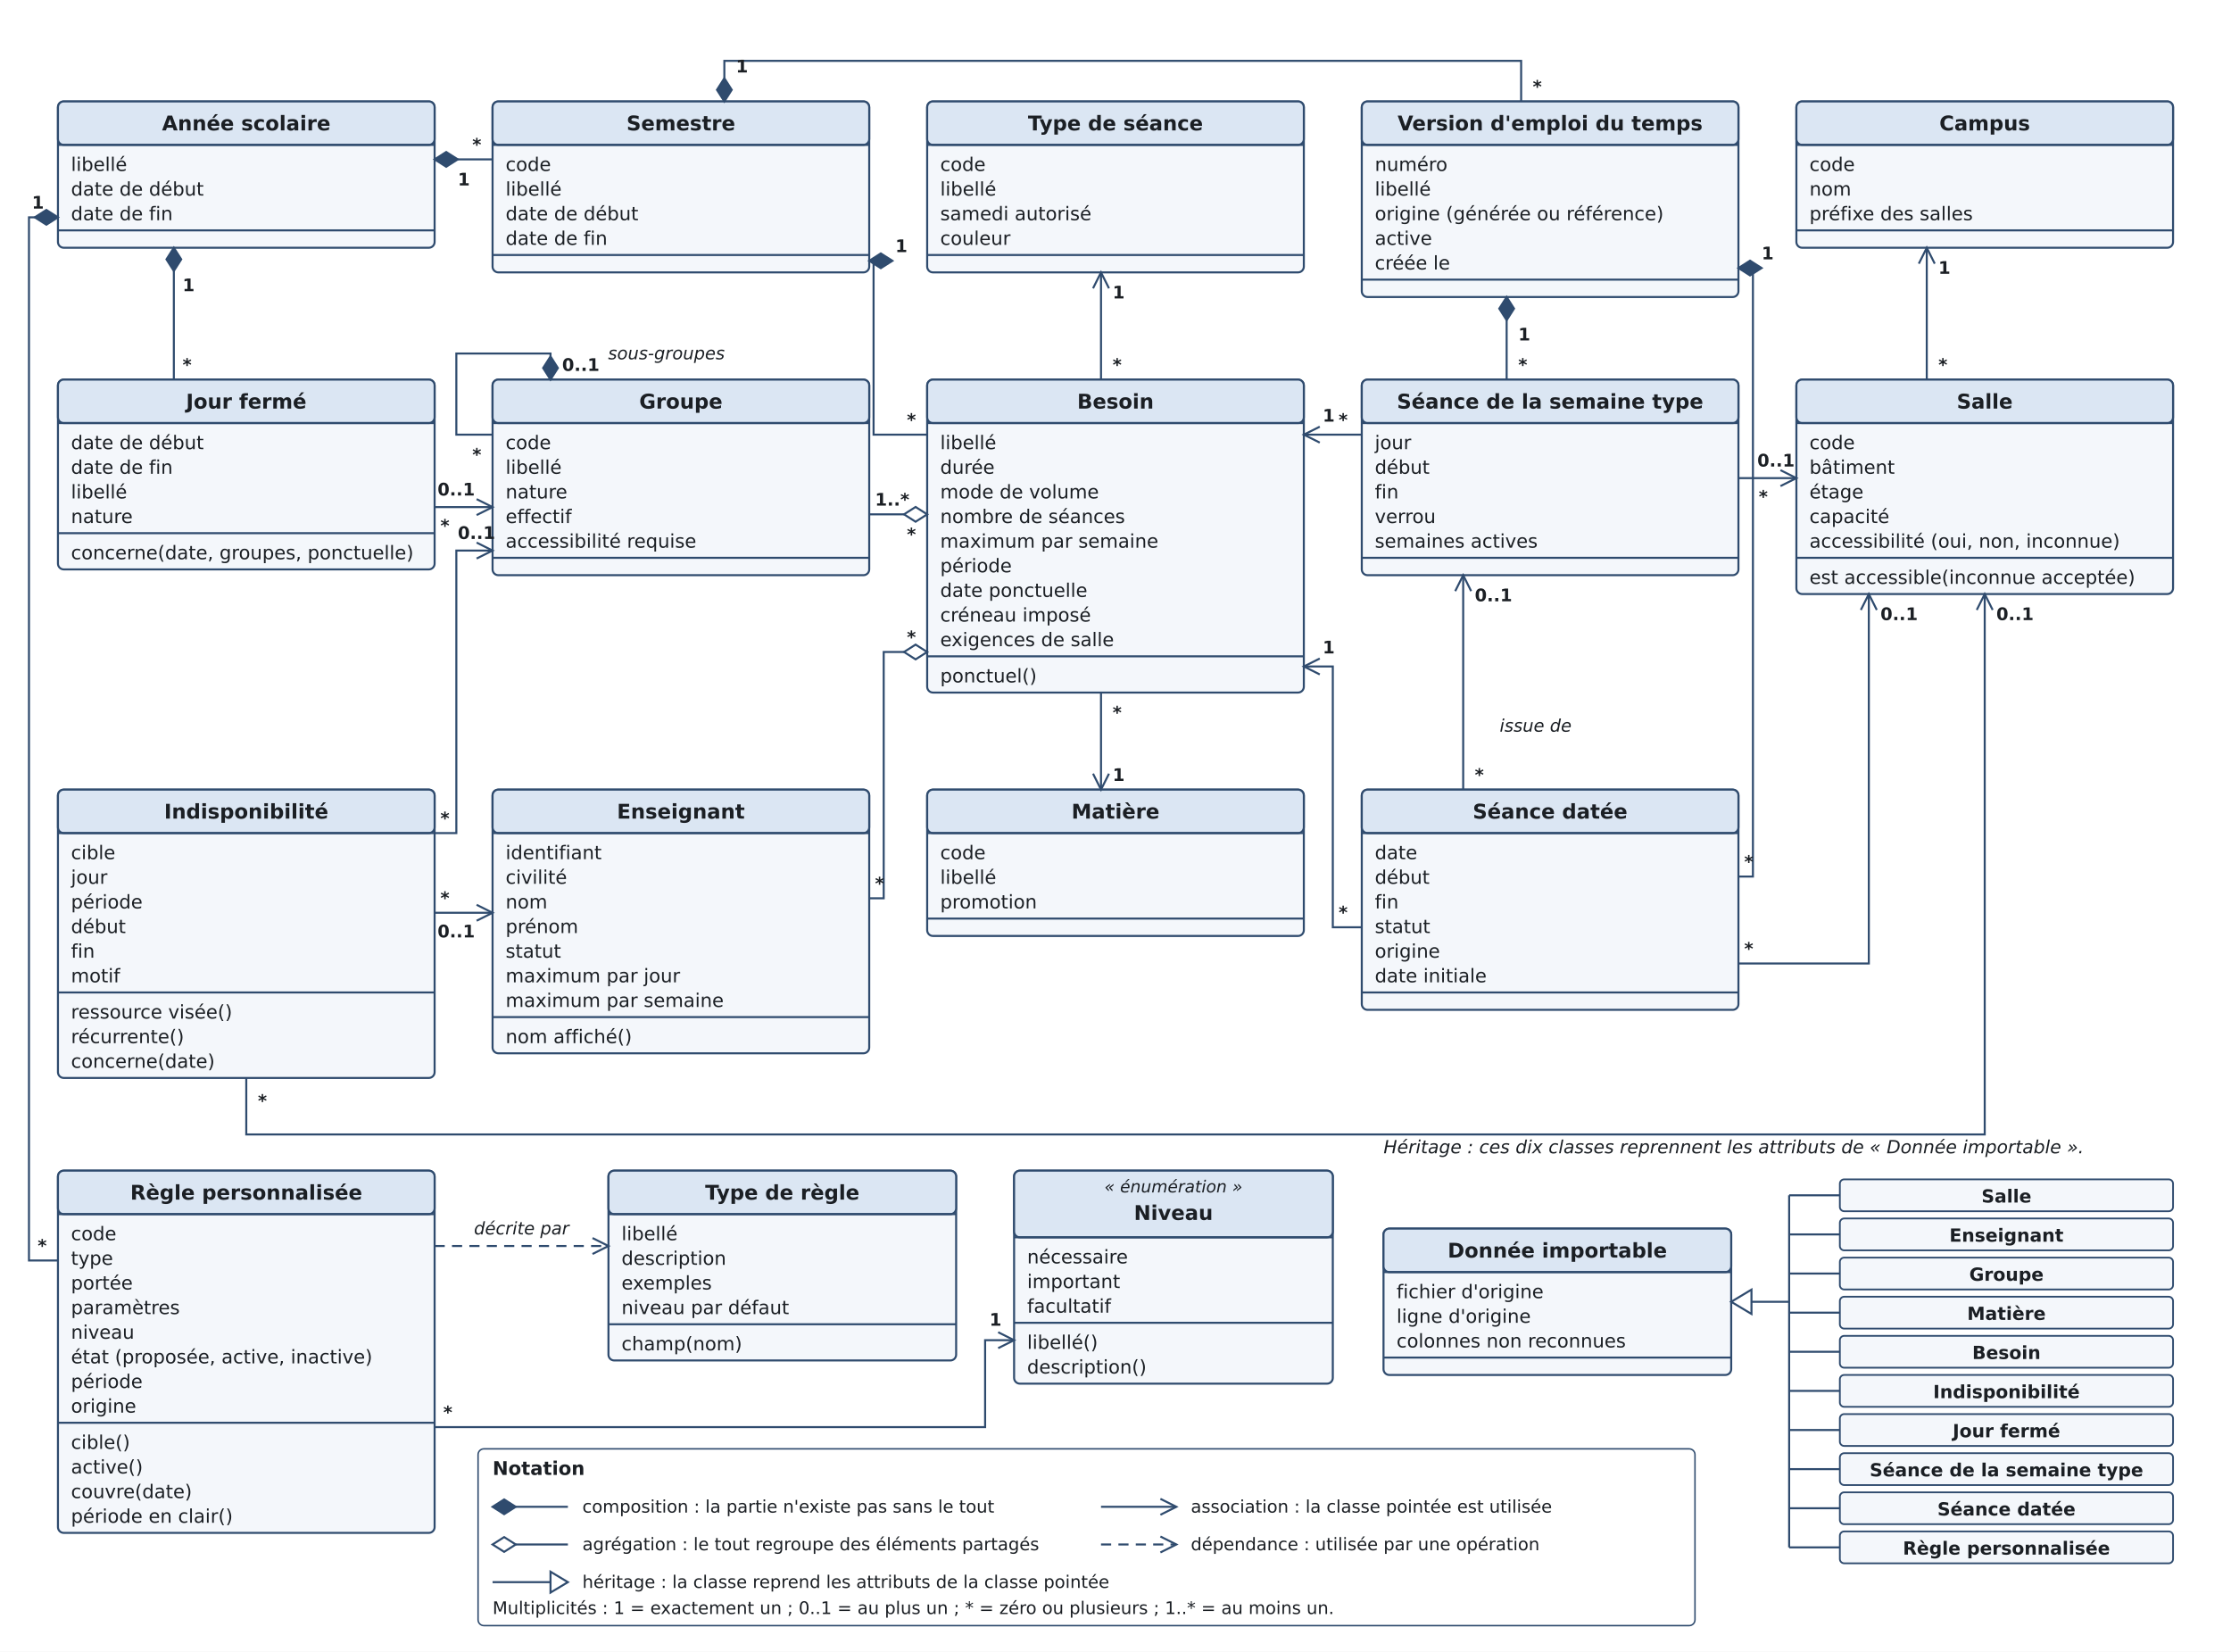
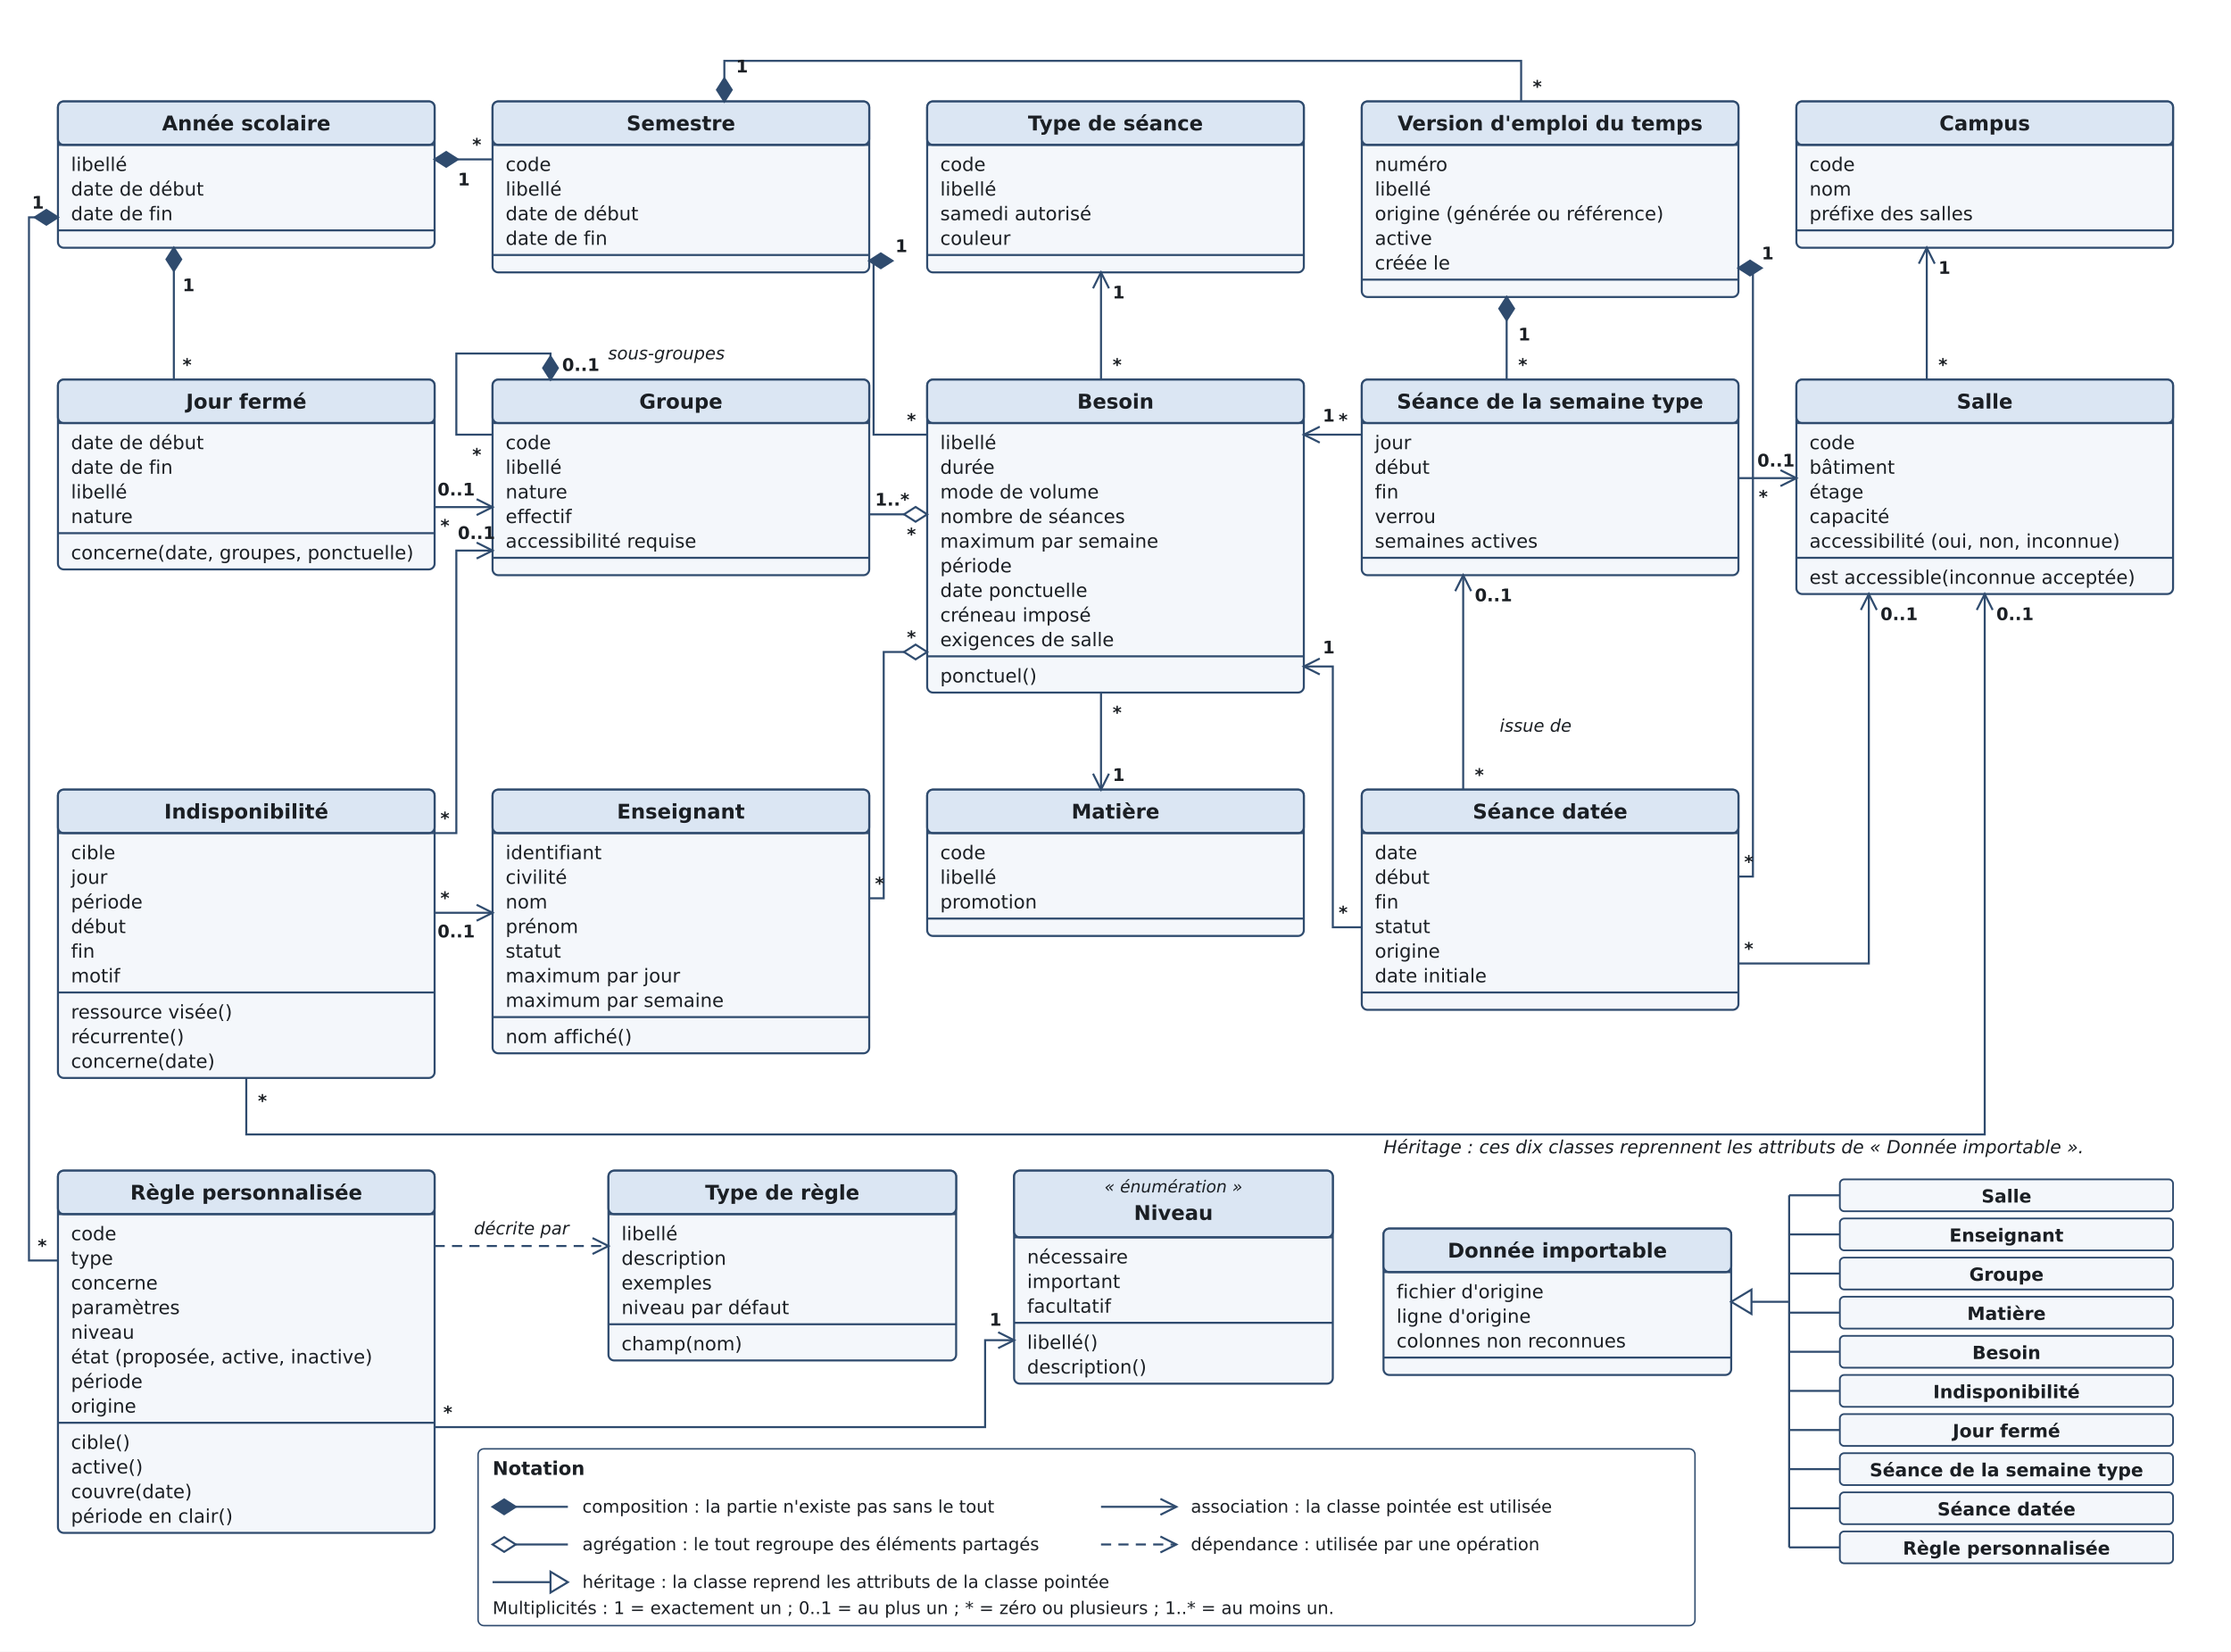
<svg xmlns="http://www.w3.org/2000/svg" width="1540" height="1140" viewBox="0 0 1540 1140" font-family="Segoe UI, DejaVu Sans, Helvetica, Arial, sans-serif">
  <rect x="0" y="0" width="1540" height="1140" fill="#ffffff" />
  <rect x="40" y="70" width="260" height="101" rx="4" fill="#f4f7fb" stroke="#2f4b6e" stroke-width="1.4" />
  <rect x="40" y="70" width="260" height="30" rx="4" fill="#dbe6f3" stroke="#2f4b6e" stroke-width="1.4" />
  <text x="170.0" y="90.0" font-size="14" text-anchor="middle" fill="#1b1f24" font-weight="700">Année scolaire</text>
  <polyline points="40.0,100.0 300.0,100.0" fill="none" stroke="#2f4b6e" stroke-width="1.4" />
  <text x="49.0" y="118.0" font-size="13" text-anchor="start" fill="#1b1f24">libellé</text>
  <text x="49.0" y="135.0" font-size="13" text-anchor="start" fill="#1b1f24">date de début</text>
  <text x="49.0" y="152.0" font-size="13" text-anchor="start" fill="#1b1f24">date de fin</text>
  <polyline points="40.0,159.0 300.0,159.0" fill="none" stroke="#2f4b6e" stroke-width="1.4" />
  <rect x="340" y="70" width="260" height="118" rx="4" fill="#f4f7fb" stroke="#2f4b6e" stroke-width="1.4" />
  <rect x="340" y="70" width="260" height="30" rx="4" fill="#dbe6f3" stroke="#2f4b6e" stroke-width="1.4" />
  <text x="470.0" y="90.0" font-size="14" text-anchor="middle" fill="#1b1f24" font-weight="700">Semestre</text>
  <polyline points="340.0,100.0 600.0,100.0" fill="none" stroke="#2f4b6e" stroke-width="1.4" />
  <text x="349.0" y="118.0" font-size="13" text-anchor="start" fill="#1b1f24">code</text>
  <text x="349.0" y="135.0" font-size="13" text-anchor="start" fill="#1b1f24">libellé</text>
  <text x="349.0" y="152.0" font-size="13" text-anchor="start" fill="#1b1f24">date de début</text>
  <text x="349.0" y="169.0" font-size="13" text-anchor="start" fill="#1b1f24">date de fin</text>
  <polyline points="340.0,176.0 600.0,176.0" fill="none" stroke="#2f4b6e" stroke-width="1.4" />
  <rect x="640" y="70" width="260" height="118" rx="4" fill="#f4f7fb" stroke="#2f4b6e" stroke-width="1.4" />
  <rect x="640" y="70" width="260" height="30" rx="4" fill="#dbe6f3" stroke="#2f4b6e" stroke-width="1.4" />
  <text x="770.0" y="90.0" font-size="14" text-anchor="middle" fill="#1b1f24" font-weight="700">Type de séance</text>
  <polyline points="640.0,100.0 900.0,100.0" fill="none" stroke="#2f4b6e" stroke-width="1.4" />
  <text x="649.0" y="118.0" font-size="13" text-anchor="start" fill="#1b1f24">code</text>
  <text x="649.0" y="135.0" font-size="13" text-anchor="start" fill="#1b1f24">libellé</text>
  <text x="649.0" y="152.0" font-size="13" text-anchor="start" fill="#1b1f24">samedi autorisé</text>
  <text x="649.0" y="169.0" font-size="13" text-anchor="start" fill="#1b1f24">couleur</text>
  <polyline points="640.0,176.0 900.0,176.0" fill="none" stroke="#2f4b6e" stroke-width="1.4" />
  <rect x="940" y="70" width="260" height="135" rx="4" fill="#f4f7fb" stroke="#2f4b6e" stroke-width="1.4" />
  <rect x="940" y="70" width="260" height="30" rx="4" fill="#dbe6f3" stroke="#2f4b6e" stroke-width="1.4" />
  <text x="1070.0" y="90.0" font-size="14" text-anchor="middle" fill="#1b1f24" font-weight="700">Version d'emploi du temps</text>
  <polyline points="940.0,100.0 1200.0,100.0" fill="none" stroke="#2f4b6e" stroke-width="1.4" />
  <text x="949.0" y="118.0" font-size="13" text-anchor="start" fill="#1b1f24">numéro</text>
  <text x="949.0" y="135.0" font-size="13" text-anchor="start" fill="#1b1f24">libellé</text>
  <text x="949.0" y="152.0" font-size="13" text-anchor="start" fill="#1b1f24">origine (générée ou référence)</text>
  <text x="949.0" y="169.0" font-size="13" text-anchor="start" fill="#1b1f24">active</text>
  <text x="949.0" y="186.0" font-size="13" text-anchor="start" fill="#1b1f24">créée le</text>
  <polyline points="940.0,193.0 1200.0,193.0" fill="none" stroke="#2f4b6e" stroke-width="1.4" />
  <rect x="1240" y="70" width="260" height="101" rx="4" fill="#f4f7fb" stroke="#2f4b6e" stroke-width="1.4" />
  <rect x="1240" y="70" width="260" height="30" rx="4" fill="#dbe6f3" stroke="#2f4b6e" stroke-width="1.4" />
  <text x="1370.0" y="90.0" font-size="14" text-anchor="middle" fill="#1b1f24" font-weight="700">Campus</text>
  <polyline points="1240.0,100.0 1500.0,100.0" fill="none" stroke="#2f4b6e" stroke-width="1.4" />
  <text x="1249.0" y="118.0" font-size="13" text-anchor="start" fill="#1b1f24">code</text>
  <text x="1249.0" y="135.0" font-size="13" text-anchor="start" fill="#1b1f24">nom</text>
  <text x="1249.0" y="152.0" font-size="13" text-anchor="start" fill="#1b1f24">préfixe des salles</text>
  <polyline points="1240.0,159.0 1500.0,159.0" fill="none" stroke="#2f4b6e" stroke-width="1.4" />
  <rect x="40" y="262" width="260" height="131" rx="4" fill="#f4f7fb" stroke="#2f4b6e" stroke-width="1.4" />
  <rect x="40" y="262" width="260" height="30" rx="4" fill="#dbe6f3" stroke="#2f4b6e" stroke-width="1.4" />
  <text x="170.0" y="282.0" font-size="14" text-anchor="middle" fill="#1b1f24" font-weight="700">Jour fermé</text>
  <polyline points="40.0,292.0 300.0,292.0" fill="none" stroke="#2f4b6e" stroke-width="1.4" />
  <text x="49.0" y="310.0" font-size="13" text-anchor="start" fill="#1b1f24">date de début</text>
  <text x="49.0" y="327.0" font-size="13" text-anchor="start" fill="#1b1f24">date de fin</text>
  <text x="49.0" y="344.0" font-size="13" text-anchor="start" fill="#1b1f24">libellé</text>
  <text x="49.0" y="361.0" font-size="13" text-anchor="start" fill="#1b1f24">nature</text>
  <polyline points="40.0,368.0 300.0,368.0" fill="none" stroke="#2f4b6e" stroke-width="1.4" />
  <text x="49.0" y="386.0" font-size="13" text-anchor="start" fill="#1b1f24">concerne(date, groupes, ponctuelle)</text>
  <rect x="340" y="262" width="260" height="135" rx="4" fill="#f4f7fb" stroke="#2f4b6e" stroke-width="1.4" />
  <rect x="340" y="262" width="260" height="30" rx="4" fill="#dbe6f3" stroke="#2f4b6e" stroke-width="1.4" />
  <text x="470.0" y="282.0" font-size="14" text-anchor="middle" fill="#1b1f24" font-weight="700">Groupe</text>
  <polyline points="340.0,292.0 600.0,292.0" fill="none" stroke="#2f4b6e" stroke-width="1.4" />
  <text x="349.0" y="310.0" font-size="13" text-anchor="start" fill="#1b1f24">code</text>
  <text x="349.0" y="327.0" font-size="13" text-anchor="start" fill="#1b1f24">libellé</text>
  <text x="349.0" y="344.0" font-size="13" text-anchor="start" fill="#1b1f24">nature</text>
  <text x="349.0" y="361.0" font-size="13" text-anchor="start" fill="#1b1f24">effectif</text>
  <text x="349.0" y="378.0" font-size="13" text-anchor="start" fill="#1b1f24">accessibilité requise</text>
  <polyline points="340.0,385.0 600.0,385.0" fill="none" stroke="#2f4b6e" stroke-width="1.4" />
  <rect x="640" y="262" width="260" height="216" rx="4" fill="#f4f7fb" stroke="#2f4b6e" stroke-width="1.4" />
  <rect x="640" y="262" width="260" height="30" rx="4" fill="#dbe6f3" stroke="#2f4b6e" stroke-width="1.4" />
  <text x="770.0" y="282.0" font-size="14" text-anchor="middle" fill="#1b1f24" font-weight="700">Besoin</text>
  <polyline points="640.0,292.0 900.0,292.0" fill="none" stroke="#2f4b6e" stroke-width="1.4" />
  <text x="649.0" y="310.0" font-size="13" text-anchor="start" fill="#1b1f24">libellé</text>
  <text x="649.0" y="327.0" font-size="13" text-anchor="start" fill="#1b1f24">durée</text>
  <text x="649.0" y="344.0" font-size="13" text-anchor="start" fill="#1b1f24">mode de volume</text>
  <text x="649.0" y="361.0" font-size="13" text-anchor="start" fill="#1b1f24">nombre de séances</text>
  <text x="649.0" y="378.0" font-size="13" text-anchor="start" fill="#1b1f24">maximum par semaine</text>
  <text x="649.0" y="395.0" font-size="13" text-anchor="start" fill="#1b1f24">période</text>
  <text x="649.0" y="412.0" font-size="13" text-anchor="start" fill="#1b1f24">date ponctuelle</text>
  <text x="649.0" y="429.0" font-size="13" text-anchor="start" fill="#1b1f24">créneau imposé</text>
  <text x="649.0" y="446.0" font-size="13" text-anchor="start" fill="#1b1f24">exigences de salle</text>
  <polyline points="640.0,453.0 900.0,453.0" fill="none" stroke="#2f4b6e" stroke-width="1.4" />
  <text x="649.0" y="471.0" font-size="13" text-anchor="start" fill="#1b1f24">ponctuel()</text>
  <rect x="940" y="262" width="260" height="135" rx="4" fill="#f4f7fb" stroke="#2f4b6e" stroke-width="1.4" />
  <rect x="940" y="262" width="260" height="30" rx="4" fill="#dbe6f3" stroke="#2f4b6e" stroke-width="1.4" />
  <text x="1070.0" y="282.0" font-size="14" text-anchor="middle" fill="#1b1f24" font-weight="700">Séance de la semaine type</text>
  <polyline points="940.0,292.0 1200.0,292.0" fill="none" stroke="#2f4b6e" stroke-width="1.4" />
  <text x="949.0" y="310.0" font-size="13" text-anchor="start" fill="#1b1f24">jour</text>
  <text x="949.0" y="327.0" font-size="13" text-anchor="start" fill="#1b1f24">début</text>
  <text x="949.0" y="344.0" font-size="13" text-anchor="start" fill="#1b1f24">fin</text>
  <text x="949.0" y="361.0" font-size="13" text-anchor="start" fill="#1b1f24">verrou</text>
  <text x="949.0" y="378.0" font-size="13" text-anchor="start" fill="#1b1f24">semaines actives</text>
  <polyline points="940.0,385.0 1200.0,385.0" fill="none" stroke="#2f4b6e" stroke-width="1.4" />
  <rect x="1240" y="262" width="260" height="148" rx="4" fill="#f4f7fb" stroke="#2f4b6e" stroke-width="1.4" />
  <rect x="1240" y="262" width="260" height="30" rx="4" fill="#dbe6f3" stroke="#2f4b6e" stroke-width="1.4" />
  <text x="1370.0" y="282.0" font-size="14" text-anchor="middle" fill="#1b1f24" font-weight="700">Salle</text>
  <polyline points="1240.0,292.0 1500.0,292.0" fill="none" stroke="#2f4b6e" stroke-width="1.4" />
  <text x="1249.0" y="310.0" font-size="13" text-anchor="start" fill="#1b1f24">code</text>
  <text x="1249.0" y="327.0" font-size="13" text-anchor="start" fill="#1b1f24">bâtiment</text>
  <text x="1249.0" y="344.0" font-size="13" text-anchor="start" fill="#1b1f24">étage</text>
  <text x="1249.0" y="361.0" font-size="13" text-anchor="start" fill="#1b1f24">capacité</text>
  <text x="1249.0" y="378.0" font-size="13" text-anchor="start" fill="#1b1f24">accessibilité (oui, non, inconnue)</text>
  <polyline points="1240.0,385.0 1500.0,385.0" fill="none" stroke="#2f4b6e" stroke-width="1.4" />
  <text x="1249.0" y="403.0" font-size="13" text-anchor="start" fill="#1b1f24">est accessible(inconnue acceptée)</text>
  <rect x="40" y="545" width="260" height="199" rx="4" fill="#f4f7fb" stroke="#2f4b6e" stroke-width="1.4" />
  <rect x="40" y="545" width="260" height="30" rx="4" fill="#dbe6f3" stroke="#2f4b6e" stroke-width="1.4" />
  <text x="170.0" y="565.0" font-size="14" text-anchor="middle" fill="#1b1f24" font-weight="700">Indisponibilité</text>
  <polyline points="40.0,575.0 300.0,575.0" fill="none" stroke="#2f4b6e" stroke-width="1.4" />
  <text x="49.0" y="593.0" font-size="13" text-anchor="start" fill="#1b1f24">cible</text>
  <text x="49.0" y="610.0" font-size="13" text-anchor="start" fill="#1b1f24">jour</text>
  <text x="49.0" y="627.0" font-size="13" text-anchor="start" fill="#1b1f24">période</text>
  <text x="49.0" y="644.0" font-size="13" text-anchor="start" fill="#1b1f24">début</text>
  <text x="49.0" y="661.0" font-size="13" text-anchor="start" fill="#1b1f24">fin</text>
  <text x="49.0" y="678.0" font-size="13" text-anchor="start" fill="#1b1f24">motif</text>
  <polyline points="40.0,685.0 300.0,685.0" fill="none" stroke="#2f4b6e" stroke-width="1.4" />
  <text x="49.0" y="703.0" font-size="13" text-anchor="start" fill="#1b1f24">ressource visée()</text>
  <text x="49.0" y="720.0" font-size="13" text-anchor="start" fill="#1b1f24">récurrente()</text>
  <text x="49.0" y="737.0" font-size="13" text-anchor="start" fill="#1b1f24">concerne(date)</text>
  <rect x="340" y="545" width="260" height="182" rx="4" fill="#f4f7fb" stroke="#2f4b6e" stroke-width="1.4" />
  <rect x="340" y="545" width="260" height="30" rx="4" fill="#dbe6f3" stroke="#2f4b6e" stroke-width="1.4" />
  <text x="470.0" y="565.0" font-size="14" text-anchor="middle" fill="#1b1f24" font-weight="700">Enseignant</text>
  <polyline points="340.0,575.0 600.0,575.0" fill="none" stroke="#2f4b6e" stroke-width="1.4" />
  <text x="349.0" y="593.0" font-size="13" text-anchor="start" fill="#1b1f24">identifiant</text>
  <text x="349.0" y="610.0" font-size="13" text-anchor="start" fill="#1b1f24">civilité</text>
  <text x="349.0" y="627.0" font-size="13" text-anchor="start" fill="#1b1f24">nom</text>
  <text x="349.0" y="644.0" font-size="13" text-anchor="start" fill="#1b1f24">prénom</text>
  <text x="349.0" y="661.0" font-size="13" text-anchor="start" fill="#1b1f24">statut</text>
  <text x="349.0" y="678.0" font-size="13" text-anchor="start" fill="#1b1f24">maximum par jour</text>
  <text x="349.0" y="695.0" font-size="13" text-anchor="start" fill="#1b1f24">maximum par semaine</text>
  <polyline points="340.0,702.0 600.0,702.0" fill="none" stroke="#2f4b6e" stroke-width="1.4" />
  <text x="349.0" y="720.0" font-size="13" text-anchor="start" fill="#1b1f24">nom affiché()</text>
  <rect x="640" y="545" width="260" height="101" rx="4" fill="#f4f7fb" stroke="#2f4b6e" stroke-width="1.4" />
  <rect x="640" y="545" width="260" height="30" rx="4" fill="#dbe6f3" stroke="#2f4b6e" stroke-width="1.4" />
  <text x="770.0" y="565.0" font-size="14" text-anchor="middle" fill="#1b1f24" font-weight="700">Matière</text>
  <polyline points="640.0,575.0 900.0,575.0" fill="none" stroke="#2f4b6e" stroke-width="1.4" />
  <text x="649.0" y="593.0" font-size="13" text-anchor="start" fill="#1b1f24">code</text>
  <text x="649.0" y="610.0" font-size="13" text-anchor="start" fill="#1b1f24">libellé</text>
  <text x="649.0" y="627.0" font-size="13" text-anchor="start" fill="#1b1f24">promotion</text>
  <polyline points="640.0,634.0 900.0,634.0" fill="none" stroke="#2f4b6e" stroke-width="1.4" />
  <rect x="940" y="545" width="260" height="152" rx="4" fill="#f4f7fb" stroke="#2f4b6e" stroke-width="1.4" />
  <rect x="940" y="545" width="260" height="30" rx="4" fill="#dbe6f3" stroke="#2f4b6e" stroke-width="1.4" />
  <text x="1070.0" y="565.0" font-size="14" text-anchor="middle" fill="#1b1f24" font-weight="700">Séance datée</text>
  <polyline points="940.0,575.0 1200.0,575.0" fill="none" stroke="#2f4b6e" stroke-width="1.4" />
  <text x="949.0" y="593.0" font-size="13" text-anchor="start" fill="#1b1f24">date</text>
  <text x="949.0" y="610.0" font-size="13" text-anchor="start" fill="#1b1f24">début</text>
  <text x="949.0" y="627.0" font-size="13" text-anchor="start" fill="#1b1f24">fin</text>
  <text x="949.0" y="644.0" font-size="13" text-anchor="start" fill="#1b1f24">statut</text>
  <text x="949.0" y="661.0" font-size="13" text-anchor="start" fill="#1b1f24">origine</text>
  <text x="949.0" y="678.0" font-size="13" text-anchor="start" fill="#1b1f24">date initiale</text>
  <polyline points="940.0,685.0 1200.0,685.0" fill="none" stroke="#2f4b6e" stroke-width="1.4" />
  <rect x="40" y="808" width="260" height="250" rx="4" fill="#f4f7fb" stroke="#2f4b6e" stroke-width="1.4" />
  <rect x="40" y="808" width="260" height="30" rx="4" fill="#dbe6f3" stroke="#2f4b6e" stroke-width="1.4" />
  <text x="170.0" y="828.0" font-size="14" text-anchor="middle" fill="#1b1f24" font-weight="700">Règle personnalisée</text>
  <polyline points="40.0,838.0 300.0,838.0" fill="none" stroke="#2f4b6e" stroke-width="1.4" />
  <text x="49.0" y="856.0" font-size="13" text-anchor="start" fill="#1b1f24">code</text>
  <text x="49.0" y="873.0" font-size="13" text-anchor="start" fill="#1b1f24">type</text>
-   <text x="49.0" y="890.0" font-size="13" text-anchor="start" fill="#1b1f24">portée</text>
+   <text x="49.0" y="890.0" font-size="13" text-anchor="start" fill="#1b1f24">concerne</text>
  <text x="49.0" y="907.0" font-size="13" text-anchor="start" fill="#1b1f24">paramètres</text>
  <text x="49.0" y="924.0" font-size="13" text-anchor="start" fill="#1b1f24">niveau</text>
  <text x="49.0" y="941.0" font-size="13" text-anchor="start" fill="#1b1f24">état (proposée, active, inactive)</text>
  <text x="49.0" y="958.0" font-size="13" text-anchor="start" fill="#1b1f24">période</text>
  <text x="49.0" y="975.0" font-size="13" text-anchor="start" fill="#1b1f24">origine</text>
  <polyline points="40.0,982.0 300.0,982.0" fill="none" stroke="#2f4b6e" stroke-width="1.4" />
  <text x="49.0" y="1000.0" font-size="13" text-anchor="start" fill="#1b1f24">cible()</text>
  <text x="49.0" y="1017.0" font-size="13" text-anchor="start" fill="#1b1f24">active()</text>
  <text x="49.0" y="1034.0" font-size="13" text-anchor="start" fill="#1b1f24">couvre(date)</text>
  <text x="49.0" y="1051.0" font-size="13" text-anchor="start" fill="#1b1f24">période en clair()</text>
  <rect x="420" y="808" width="240" height="131" rx="4" fill="#f4f7fb" stroke="#2f4b6e" stroke-width="1.4" />
  <rect x="420" y="808" width="240" height="30" rx="4" fill="#dbe6f3" stroke="#2f4b6e" stroke-width="1.4" />
  <text x="540.0" y="828.0" font-size="14" text-anchor="middle" fill="#1b1f24" font-weight="700">Type de règle</text>
  <polyline points="420.0,838.0 660.0,838.0" fill="none" stroke="#2f4b6e" stroke-width="1.4" />
  <text x="429.0" y="856.0" font-size="13" text-anchor="start" fill="#1b1f24">libellé</text>
  <text x="429.0" y="873.0" font-size="13" text-anchor="start" fill="#1b1f24">description</text>
  <text x="429.0" y="890.0" font-size="13" text-anchor="start" fill="#1b1f24">exemples</text>
  <text x="429.0" y="907.0" font-size="13" text-anchor="start" fill="#1b1f24">niveau par défaut</text>
  <polyline points="420.0,914.0 660.0,914.0" fill="none" stroke="#2f4b6e" stroke-width="1.4" />
  <text x="429.0" y="932.0" font-size="13" text-anchor="start" fill="#1b1f24">champ(nom)</text>
  <rect x="700" y="808" width="220" height="147" rx="4" fill="#f4f7fb" stroke="#2f4b6e" stroke-width="1.4" />
  <rect x="700" y="808" width="220" height="46" rx="4" fill="#dbe6f3" stroke="#2f4b6e" stroke-width="1.4" />
  <text x="810.0" y="823.0" font-size="11.5" text-anchor="middle" fill="#1b1f24" font-style="italic">« énumération »</text>
  <text x="810.0" y="842.0" font-size="14" text-anchor="middle" fill="#1b1f24" font-weight="700">Niveau</text>
  <polyline points="700.0,854.0 920.0,854.0" fill="none" stroke="#2f4b6e" stroke-width="1.4" />
  <text x="709.0" y="872.0" font-size="13" text-anchor="start" fill="#1b1f24">nécessaire</text>
  <text x="709.0" y="889.0" font-size="13" text-anchor="start" fill="#1b1f24">important</text>
  <text x="709.0" y="906.0" font-size="13" text-anchor="start" fill="#1b1f24">facultatif</text>
  <polyline points="700.0,913.0 920.0,913.0" fill="none" stroke="#2f4b6e" stroke-width="1.4" />
  <text x="709.0" y="931.0" font-size="13" text-anchor="start" fill="#1b1f24">libellé()</text>
  <text x="709.0" y="948.0" font-size="13" text-anchor="start" fill="#1b1f24">description()</text>
  <polygon points="300.0,110.0 308.0,115.1 316.0,110.0 308.0,104.9" fill="#2f4b6e" stroke="#2f4b6e" stroke-width="1.4" />
  <polyline points="316.0,110.0 340.0,110.0" fill="none" stroke="#2f4b6e" stroke-width="1.4" />
  <text x="316.0" y="128.0" font-size="12" text-anchor="start" fill="#1b1f24" font-weight="700">1</text>
  <text x="326.0" y="104.0" font-size="12" text-anchor="start" fill="#1b1f24" font-weight="700">*</text>
  <polygon points="120.0,171.0 114.9,179.0 120.0,187.0 125.1,179.0" fill="#2f4b6e" stroke="#2f4b6e" stroke-width="1.4" />
  <polyline points="120.0,187.0 120.0,262.0" fill="none" stroke="#2f4b6e" stroke-width="1.4" />
  <text x="126.0" y="201.0" font-size="12" text-anchor="start" fill="#1b1f24" font-weight="700">1</text>
  <text x="126.0" y="256.0" font-size="12" text-anchor="start" fill="#1b1f24" font-weight="700">*</text>
  <polygon points="40.0,150.0 32.0,144.9 24.0,150.0 32.0,155.1" fill="#2f4b6e" stroke="#2f4b6e" stroke-width="1.4" />
  <polyline points="24.0,150.0 20.0,150.0 20.0,870.0 40.0,870.0" fill="none" stroke="#2f4b6e" stroke-width="1.4" />
  <text x="22.0" y="144.0" font-size="12" text-anchor="start" fill="#1b1f24" font-weight="700">1</text>
  <text x="26.0" y="864.0" font-size="12" text-anchor="start" fill="#1b1f24" font-weight="700">*</text>
  <polygon points="600.0,180.0 608.0,185.1 616.0,180.0 608.0,174.9" fill="#2f4b6e" stroke="#2f4b6e" stroke-width="1.4" />
  <polyline points="616.0,180.0 603.0,180.0 603.0,300.0 640.0,300.0" fill="none" stroke="#2f4b6e" stroke-width="1.4" />
  <text x="618.0" y="174.0" font-size="12" text-anchor="start" fill="#1b1f24" font-weight="700">1</text>
  <text x="626.0" y="294.0" font-size="12" text-anchor="start" fill="#1b1f24" font-weight="700">*</text>
  <polygon points="500.0,70.0 505.1,62.0 500.0,54.0 494.9,62.0" fill="#2f4b6e" stroke="#2f4b6e" stroke-width="1.4" />
  <polyline points="500.0,54.0 500.0,42.0 1050.0,42.0 1050.0,70.0" fill="none" stroke="#2f4b6e" stroke-width="1.4" />
  <text x="508.0" y="50.0" font-size="12" text-anchor="start" fill="#1b1f24" font-weight="700">1</text>
  <text x="1058.0" y="64.0" font-size="12" text-anchor="start" fill="#1b1f24" font-weight="700">*</text>
  <polyline points="760.0,262.0 760.0,188.0" fill="none" stroke="#2f4b6e" stroke-width="1.4" />
  <polyline points="765.5,199.0 760.0,188.0 754.5,199.0" fill="none" stroke="#2f4b6e" stroke-width="1.4" />
  <text x="768.0" y="256.0" font-size="12" text-anchor="start" fill="#1b1f24" font-weight="700">*</text>
  <text x="768.0" y="206.0" font-size="12" text-anchor="start" fill="#1b1f24" font-weight="700">1</text>
  <polygon points="1040.0,205.0 1034.9,213.0 1040.0,221.0 1045.1,213.0" fill="#2f4b6e" stroke="#2f4b6e" stroke-width="1.4" />
  <polyline points="1040.0,221.0 1040.0,262.0" fill="none" stroke="#2f4b6e" stroke-width="1.4" />
  <text x="1048.0" y="235.0" font-size="12" text-anchor="start" fill="#1b1f24" font-weight="700">1</text>
  <text x="1048.0" y="256.0" font-size="12" text-anchor="start" fill="#1b1f24" font-weight="700">*</text>
  <polygon points="1200.0,185.0 1208.0,190.1 1216.0,185.0 1208.0,179.9" fill="#2f4b6e" stroke="#2f4b6e" stroke-width="1.4" />
  <polyline points="1216.0,185.0 1210.0,185.0 1210.0,605.0 1200.0,605.0" fill="none" stroke="#2f4b6e" stroke-width="1.4" />
  <text x="1216.0" y="179.0" font-size="12" text-anchor="start" fill="#1b1f24" font-weight="700">1</text>
  <text x="1204.0" y="599.0" font-size="12" text-anchor="start" fill="#1b1f24" font-weight="700">*</text>
  <polyline points="940.0,300.0 900.0,300.0" fill="none" stroke="#2f4b6e" stroke-width="1.4" />
  <polyline points="911.0,294.5 900.0,300.0 911.0,305.5" fill="none" stroke="#2f4b6e" stroke-width="1.4" />
  <text x="924.0" y="294.0" font-size="12" text-anchor="start" fill="#1b1f24" font-weight="700">*</text>
  <text x="913.0" y="291.0" font-size="12" text-anchor="start" fill="#1b1f24" font-weight="700">1</text>
  <polyline points="940.0,640.0 920.0,640.0 920.0,460.0 900.0,460.0" fill="none" stroke="#2f4b6e" stroke-width="1.4" />
  <polyline points="911.0,454.5 900.0,460.0 911.0,465.5" fill="none" stroke="#2f4b6e" stroke-width="1.4" />
  <text x="924.0" y="634.0" font-size="12" text-anchor="start" fill="#1b1f24" font-weight="700">*</text>
  <text x="913.0" y="451.0" font-size="12" text-anchor="start" fill="#1b1f24" font-weight="700">1</text>
  <polyline points="1010.0,545.0 1010.0,397.0" fill="none" stroke="#2f4b6e" stroke-width="1.4" />
  <polyline points="1015.5,408.0 1010.0,397.0 1004.5,408.0" fill="none" stroke="#2f4b6e" stroke-width="1.4" />
  <text x="1018.0" y="539.0" font-size="12" text-anchor="start" fill="#1b1f24" font-weight="700">*</text>
  <text x="1018.0" y="415.0" font-size="12" text-anchor="start" fill="#1b1f24" font-weight="700">0..1</text>
  <rect x="1030.6" y="494.0" width="58.8" height="16.0" fill="#ffffff" />
  <text x="1060.0" y="505.0" font-size="12" text-anchor="middle" fill="#1b1f24" font-style="italic">issue de</text>
  <polyline points="1200.0,330.0 1240.0,330.0" fill="none" stroke="#2f4b6e" stroke-width="1.4" />
  <polyline points="1229.0,335.5 1240.0,330.0 1229.0,324.5" fill="none" stroke="#2f4b6e" stroke-width="1.4" />
  <text x="1214.0" y="347.0" font-size="12" text-anchor="start" fill="#1b1f24" font-weight="700">*</text>
  <text x="1213.0" y="322.0" font-size="12" text-anchor="start" fill="#1b1f24" font-weight="700">0..1</text>
  <polyline points="1200.0,665.0 1290.0,665.0 1290.0,410.0" fill="none" stroke="#2f4b6e" stroke-width="1.4" />
  <polyline points="1295.5,421.0 1290.0,410.0 1284.5,421.0" fill="none" stroke="#2f4b6e" stroke-width="1.4" />
  <text x="1204.0" y="659.0" font-size="12" text-anchor="start" fill="#1b1f24" font-weight="700">*</text>
  <text x="1298.0" y="428.0" font-size="12" text-anchor="start" fill="#1b1f24" font-weight="700">0..1</text>
  <polyline points="1330.0,262.0 1330.0,171.0" fill="none" stroke="#2f4b6e" stroke-width="1.4" />
  <polyline points="1335.5,182.0 1330.0,171.0 1324.5,182.0" fill="none" stroke="#2f4b6e" stroke-width="1.4" />
  <text x="1338.0" y="256.0" font-size="12" text-anchor="start" fill="#1b1f24" font-weight="700">*</text>
  <text x="1338.0" y="189.0" font-size="12" text-anchor="start" fill="#1b1f24" font-weight="700">1</text>
  <polygon points="640.0,355.0 632.0,349.9 624.0,355.0 632.0,360.1" fill="#ffffff" stroke="#2f4b6e" stroke-width="1.4" />
  <polyline points="624.0,355.0 600.0,355.0" fill="none" stroke="#2f4b6e" stroke-width="1.4" />
  <text x="626.0" y="373.0" font-size="12" text-anchor="start" fill="#1b1f24" font-weight="700">*</text>
  <text x="604.0" y="349.0" font-size="12" text-anchor="start" fill="#1b1f24" font-weight="700">1..*</text>
  <polygon points="640.0,450.0 632.0,444.9 624.0,450.0 632.0,455.1" fill="#ffffff" stroke="#2f4b6e" stroke-width="1.4" />
  <polyline points="624.0,450.0 610.0,450.0 610.0,620.0 600.0,620.0" fill="none" stroke="#2f4b6e" stroke-width="1.4" />
  <text x="626.0" y="444.0" font-size="12" text-anchor="start" fill="#1b1f24" font-weight="700">*</text>
  <text x="604.0" y="614.0" font-size="12" text-anchor="start" fill="#1b1f24" font-weight="700">*</text>
  <polyline points="760.0,478.0 760.0,545.0" fill="none" stroke="#2f4b6e" stroke-width="1.4" />
  <polyline points="754.5,534.0 760.0,545.0 765.5,534.0" fill="none" stroke="#2f4b6e" stroke-width="1.4" />
  <text x="768.0" y="496.0" font-size="12" text-anchor="start" fill="#1b1f24" font-weight="700">*</text>
  <text x="768.0" y="539.0" font-size="12" text-anchor="start" fill="#1b1f24" font-weight="700">1</text>
  <polygon points="380.0,262.0 385.1,254.0 380.0,246.0 374.9,254.0" fill="#2f4b6e" stroke="#2f4b6e" stroke-width="1.4" />
  <polyline points="380.0,246.0 380.0,244.0 315.0,244.0 315.0,300.0 340.0,300.0" fill="none" stroke="#2f4b6e" stroke-width="1.4" />
  <text x="388.0" y="256.0" font-size="12" text-anchor="start" fill="#1b1f24" font-weight="700">0..1</text>
  <text x="326.0" y="318.0" font-size="12" text-anchor="start" fill="#1b1f24" font-weight="700">*</text>
  <rect x="417.4" y="237.0" width="85.2" height="16.0" fill="#ffffff" />
  <text x="460.0" y="248.0" font-size="12" text-anchor="middle" fill="#1b1f24" font-style="italic">sous-groupes</text>
  <polyline points="300.0,350.0 340.0,350.0" fill="none" stroke="#2f4b6e" stroke-width="1.4" />
  <polyline points="329.0,355.5 340.0,350.0 329.0,344.5" fill="none" stroke="#2f4b6e" stroke-width="1.4" />
  <text x="304.0" y="367.0" font-size="12" text-anchor="start" fill="#1b1f24" font-weight="700">*</text>
  <text x="302.0" y="342.0" font-size="12" text-anchor="start" fill="#1b1f24" font-weight="700">0..1</text>
  <polyline points="300.0,630.0 340.0,630.0" fill="none" stroke="#2f4b6e" stroke-width="1.4" />
  <polyline points="329.0,635.5 340.0,630.0 329.0,624.5" fill="none" stroke="#2f4b6e" stroke-width="1.4" />
  <text x="304.0" y="624.0" font-size="12" text-anchor="start" fill="#1b1f24" font-weight="700">*</text>
  <text x="302.0" y="647.0" font-size="12" text-anchor="start" fill="#1b1f24" font-weight="700">0..1</text>
  <polyline points="300.0,575.0 315.0,575.0 315.0,380.0 340.0,380.0" fill="none" stroke="#2f4b6e" stroke-width="1.4" />
  <polyline points="329.0,385.5 340.0,380.0 329.0,374.5" fill="none" stroke="#2f4b6e" stroke-width="1.4" />
  <text x="304.0" y="569.0" font-size="12" text-anchor="start" fill="#1b1f24" font-weight="700">*</text>
  <text x="316.0" y="372.0" font-size="12" text-anchor="start" fill="#1b1f24" font-weight="700">0..1</text>
  <polyline points="170.0,744.0 170.0,783.0 1370.0,783.0 1370.0,410.0" fill="none" stroke="#2f4b6e" stroke-width="1.4" />
  <polyline points="1375.5,421.0 1370.0,410.0 1364.5,421.0" fill="none" stroke="#2f4b6e" stroke-width="1.4" />
  <text x="178.0" y="764.0" font-size="12" text-anchor="start" fill="#1b1f24" font-weight="700">*</text>
  <text x="1378.0" y="428.0" font-size="12" text-anchor="start" fill="#1b1f24" font-weight="700">0..1</text>
  <polyline points="300.0,985.0 680.0,985.0 680.0,925.0 700.0,925.0" fill="none" stroke="#2f4b6e" stroke-width="1.4" />
  <polyline points="689.0,930.5 700.0,925.0 689.0,919.5" fill="none" stroke="#2f4b6e" stroke-width="1.4" />
  <text x="306.0" y="979.0" font-size="12" text-anchor="start" fill="#1b1f24" font-weight="700">*</text>
  <text x="683.0" y="915.0" font-size="12" text-anchor="start" fill="#1b1f24" font-weight="700">1</text>
  <polyline points="300.0,860.0 420.0,860.0" fill="none" stroke="#2f4b6e" stroke-width="1.4" stroke-dasharray="7,5" />
  <polyline points="409.0,865.5 420.0,860.0 409.0,854.5" fill="none" stroke="#2f4b6e" stroke-width="1.4" />
  <rect x="320.7" y="841.0" width="78.6" height="16.0" fill="#ffffff" />
  <text x="360.0" y="852.0" font-size="12" text-anchor="middle" fill="#1b1f24" font-style="italic">décrite par</text>
  <text x="955.0" y="796.0" font-size="12.5" text-anchor="start" fill="#1b1f24" font-style="italic">Héritage : ces dix classes reprennent les attributs de « Donnée importable ».</text>
  <rect x="955" y="848" width="240" height="101" rx="4" fill="#f4f7fb" stroke="#2f4b6e" stroke-width="1.4" />
  <rect x="955" y="848" width="240" height="30" rx="4" fill="#dbe6f3" stroke="#2f4b6e" stroke-width="1.4" />
  <text x="1075.0" y="868.0" font-size="14" text-anchor="middle" fill="#1b1f24" font-weight="700">Donnée importable</text>
  <polyline points="955.0,878.0 1195.0,878.0" fill="none" stroke="#2f4b6e" stroke-width="1.4" />
  <text x="964.0" y="896.0" font-size="13" text-anchor="start" fill="#1b1f24">fichier d'origine</text>
  <text x="964.0" y="913.0" font-size="13" text-anchor="start" fill="#1b1f24">ligne d'origine</text>
  <text x="964.0" y="930.0" font-size="13" text-anchor="start" fill="#1b1f24">colonnes non reconnues</text>
  <polyline points="955.0,937.0 1195.0,937.0" fill="none" stroke="#2f4b6e" stroke-width="1.4" />
  <polygon points="1195.0,898.5 1209.0,890.1 1209.0,906.9" fill="#ffffff" stroke="#2f4b6e" stroke-width="1.4" />
  <polyline points="1209.0,898.5 1235.0,898.5" fill="none" stroke="#2f4b6e" stroke-width="1.4" />
  <rect x="1270" y="814" width="230" height="22" rx="3" fill="#f4f7fb" stroke="#2f4b6e" stroke-width="1.2" />
  <text x="1385.0" y="830.0" font-size="12.5" text-anchor="middle" fill="#1b1f24" font-weight="700">Salle</text>
  <polyline points="1235.0,825.0 1270.0,825.0" fill="none" stroke="#2f4b6e" stroke-width="1.4" />
  <rect x="1270" y="841" width="230" height="22" rx="3" fill="#f4f7fb" stroke="#2f4b6e" stroke-width="1.2" />
  <text x="1385.0" y="857.0" font-size="12.5" text-anchor="middle" fill="#1b1f24" font-weight="700">Enseignant</text>
  <polyline points="1235.0,852.0 1270.0,852.0" fill="none" stroke="#2f4b6e" stroke-width="1.4" />
  <rect x="1270" y="868" width="230" height="22" rx="3" fill="#f4f7fb" stroke="#2f4b6e" stroke-width="1.2" />
  <text x="1385.0" y="884.0" font-size="12.5" text-anchor="middle" fill="#1b1f24" font-weight="700">Groupe</text>
  <polyline points="1235.0,879.0 1270.0,879.0" fill="none" stroke="#2f4b6e" stroke-width="1.4" />
  <rect x="1270" y="895" width="230" height="22" rx="3" fill="#f4f7fb" stroke="#2f4b6e" stroke-width="1.2" />
  <text x="1385.0" y="911.0" font-size="12.5" text-anchor="middle" fill="#1b1f24" font-weight="700">Matière</text>
  <polyline points="1235.0,906.0 1270.0,906.0" fill="none" stroke="#2f4b6e" stroke-width="1.4" />
  <rect x="1270" y="922" width="230" height="22" rx="3" fill="#f4f7fb" stroke="#2f4b6e" stroke-width="1.2" />
  <text x="1385.0" y="938.0" font-size="12.5" text-anchor="middle" fill="#1b1f24" font-weight="700">Besoin</text>
  <polyline points="1235.0,933.0 1270.0,933.0" fill="none" stroke="#2f4b6e" stroke-width="1.4" />
  <rect x="1270" y="949" width="230" height="22" rx="3" fill="#f4f7fb" stroke="#2f4b6e" stroke-width="1.2" />
  <text x="1385.0" y="965.0" font-size="12.5" text-anchor="middle" fill="#1b1f24" font-weight="700">Indisponibilité</text>
  <polyline points="1235.0,960.0 1270.0,960.0" fill="none" stroke="#2f4b6e" stroke-width="1.4" />
  <rect x="1270" y="976" width="230" height="22" rx="3" fill="#f4f7fb" stroke="#2f4b6e" stroke-width="1.2" />
  <text x="1385.0" y="992.0" font-size="12.5" text-anchor="middle" fill="#1b1f24" font-weight="700">Jour fermé</text>
  <polyline points="1235.0,987.0 1270.0,987.0" fill="none" stroke="#2f4b6e" stroke-width="1.4" />
  <rect x="1270" y="1003" width="230" height="22" rx="3" fill="#f4f7fb" stroke="#2f4b6e" stroke-width="1.2" />
  <text x="1385.0" y="1019.0" font-size="12.5" text-anchor="middle" fill="#1b1f24" font-weight="700">Séance de la semaine type</text>
  <polyline points="1235.0,1014.0 1270.0,1014.0" fill="none" stroke="#2f4b6e" stroke-width="1.4" />
  <rect x="1270" y="1030" width="230" height="22" rx="3" fill="#f4f7fb" stroke="#2f4b6e" stroke-width="1.2" />
  <text x="1385.0" y="1046.0" font-size="12.5" text-anchor="middle" fill="#1b1f24" font-weight="700">Séance datée</text>
  <polyline points="1235.0,1041.0 1270.0,1041.0" fill="none" stroke="#2f4b6e" stroke-width="1.4" />
  <rect x="1270" y="1057" width="230" height="22" rx="3" fill="#f4f7fb" stroke="#2f4b6e" stroke-width="1.2" />
  <text x="1385.0" y="1073.0" font-size="12.5" text-anchor="middle" fill="#1b1f24" font-weight="700">Règle personnalisée</text>
  <polyline points="1235.0,1068.0 1270.0,1068.0" fill="none" stroke="#2f4b6e" stroke-width="1.4" />
  <polyline points="1235.0,825.0 1235.0,1068.0" fill="none" stroke="#2f4b6e" stroke-width="1.4" />
  <rect x="330" y="1000" width="840" height="122" rx="4" fill="#ffffff" stroke="#2f4b6e" stroke-width="1.0" />
  <text x="340.0" y="1018.0" font-size="13" text-anchor="start" fill="#1b1f24" font-weight="700">Notation</text>
  <polygon points="340.0,1040.0 348.0,1045.1 356.0,1040.0 348.0,1034.9" fill="#2f4b6e" stroke="#2f4b6e" stroke-width="1.4" />
  <polyline points="356.0,1040.0 392.0,1040.0" fill="none" stroke="#2f4b6e" stroke-width="1.4" />
  <text x="402.0" y="1044.0" font-size="12" text-anchor="start" fill="#1b1f24">composition : la partie n'existe pas sans le tout</text>
  <polygon points="340.0,1066.0 348.0,1071.1 356.0,1066.0 348.0,1060.9" fill="#ffffff" stroke="#2f4b6e" stroke-width="1.4" />
  <polyline points="356.0,1066.0 392.0,1066.0" fill="none" stroke="#2f4b6e" stroke-width="1.4" />
  <text x="402.0" y="1070.0" font-size="12" text-anchor="start" fill="#1b1f24">agrégation : le tout regroupe des éléments partagés</text>
  <polyline points="760.0,1040.0 812.0,1040.0" fill="none" stroke="#2f4b6e" stroke-width="1.4" />
  <polyline points="801.0,1045.5 812.0,1040.0 801.0,1034.5" fill="none" stroke="#2f4b6e" stroke-width="1.4" />
  <text x="822.0" y="1044.0" font-size="12" text-anchor="start" fill="#1b1f24">association : la classe pointée est utilisée</text>
  <polyline points="760.0,1066.0 812.0,1066.0" fill="none" stroke="#2f4b6e" stroke-width="1.4" stroke-dasharray="7,5" />
  <polyline points="801.0,1071.5 812.0,1066.0 801.0,1060.5" fill="none" stroke="#2f4b6e" stroke-width="1.4" />
  <text x="822.0" y="1070.0" font-size="12" text-anchor="start" fill="#1b1f24">dépendance : utilisée par une opération</text>
  <polyline points="340.0,1092.0 380.0,1092.0" fill="none" stroke="#2f4b6e" stroke-width="1.4" />
  <polygon points="392.0,1092.0 380.0,1099.2 380.0,1084.8" fill="#ffffff" stroke="#2f4b6e" stroke-width="1.4" />
  <text x="402.0" y="1096.0" font-size="12" text-anchor="start" fill="#1b1f24">héritage : la classe reprend les attributs de la classe pointée</text>
  <text x="340.0" y="1114.0" font-size="12" text-anchor="start" fill="#1b1f24">Multiplicités : 1 = exactement un ; 0..1 = au plus un ; * = zéro ou plusieurs ; 1..* = au moins un.</text>
</svg>
